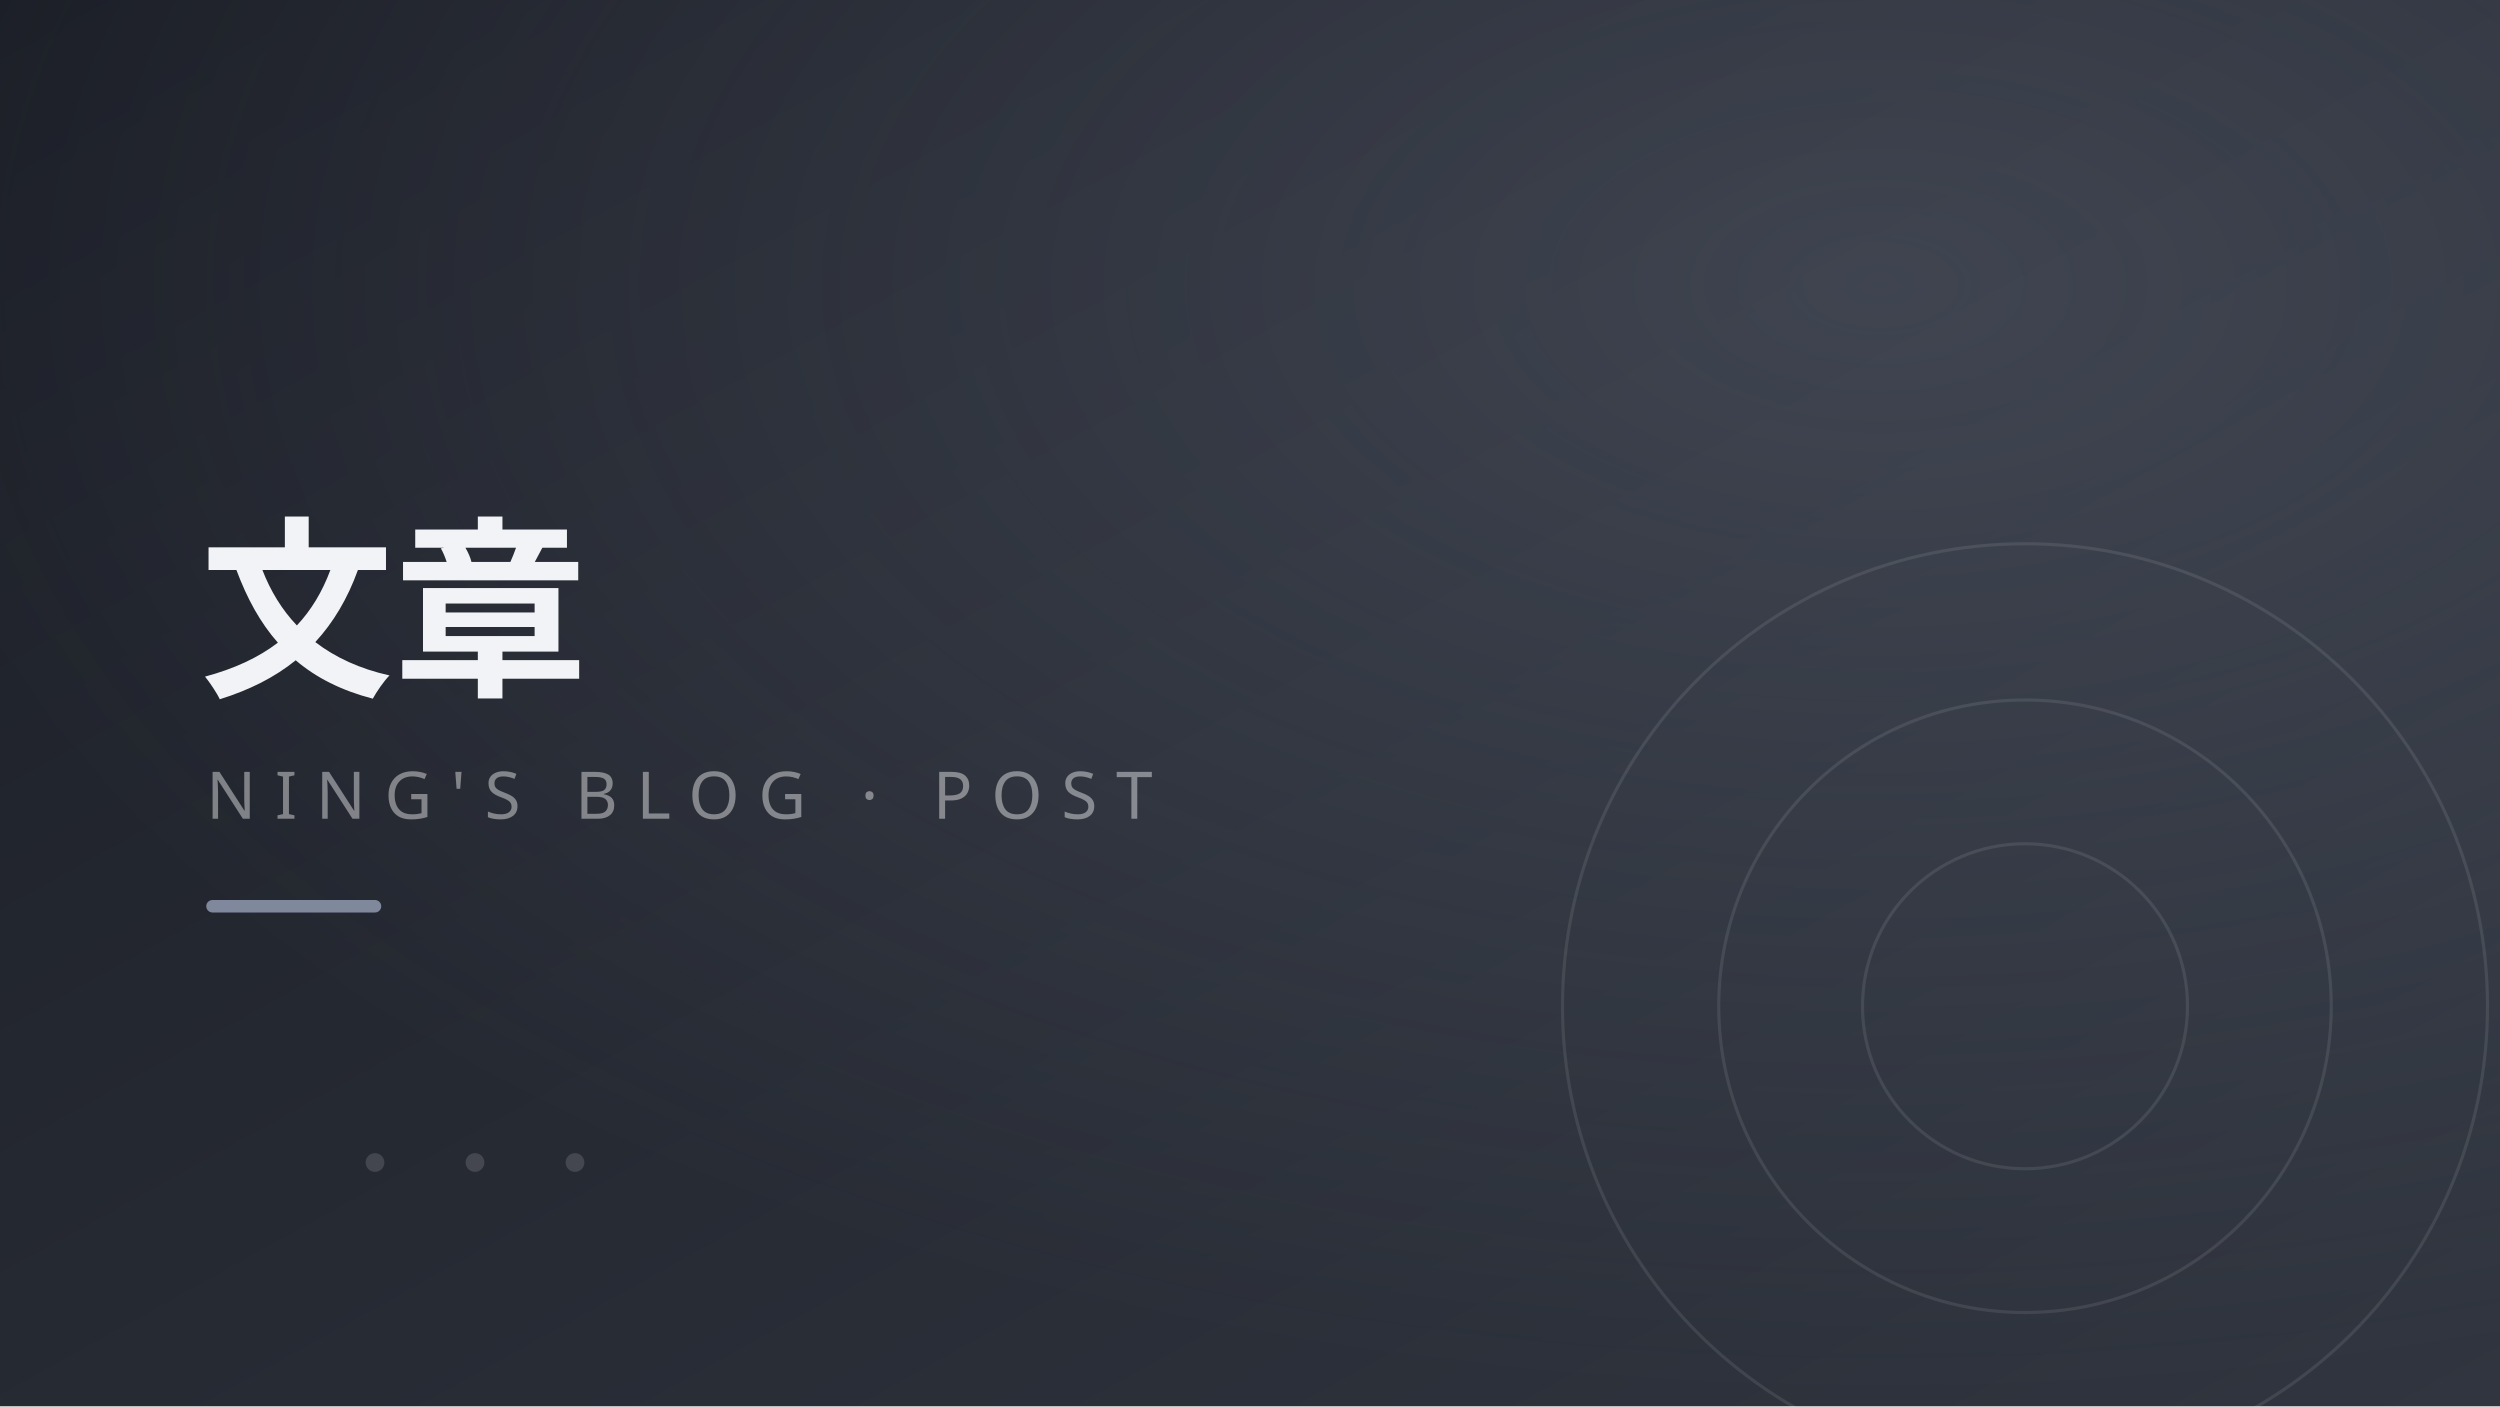
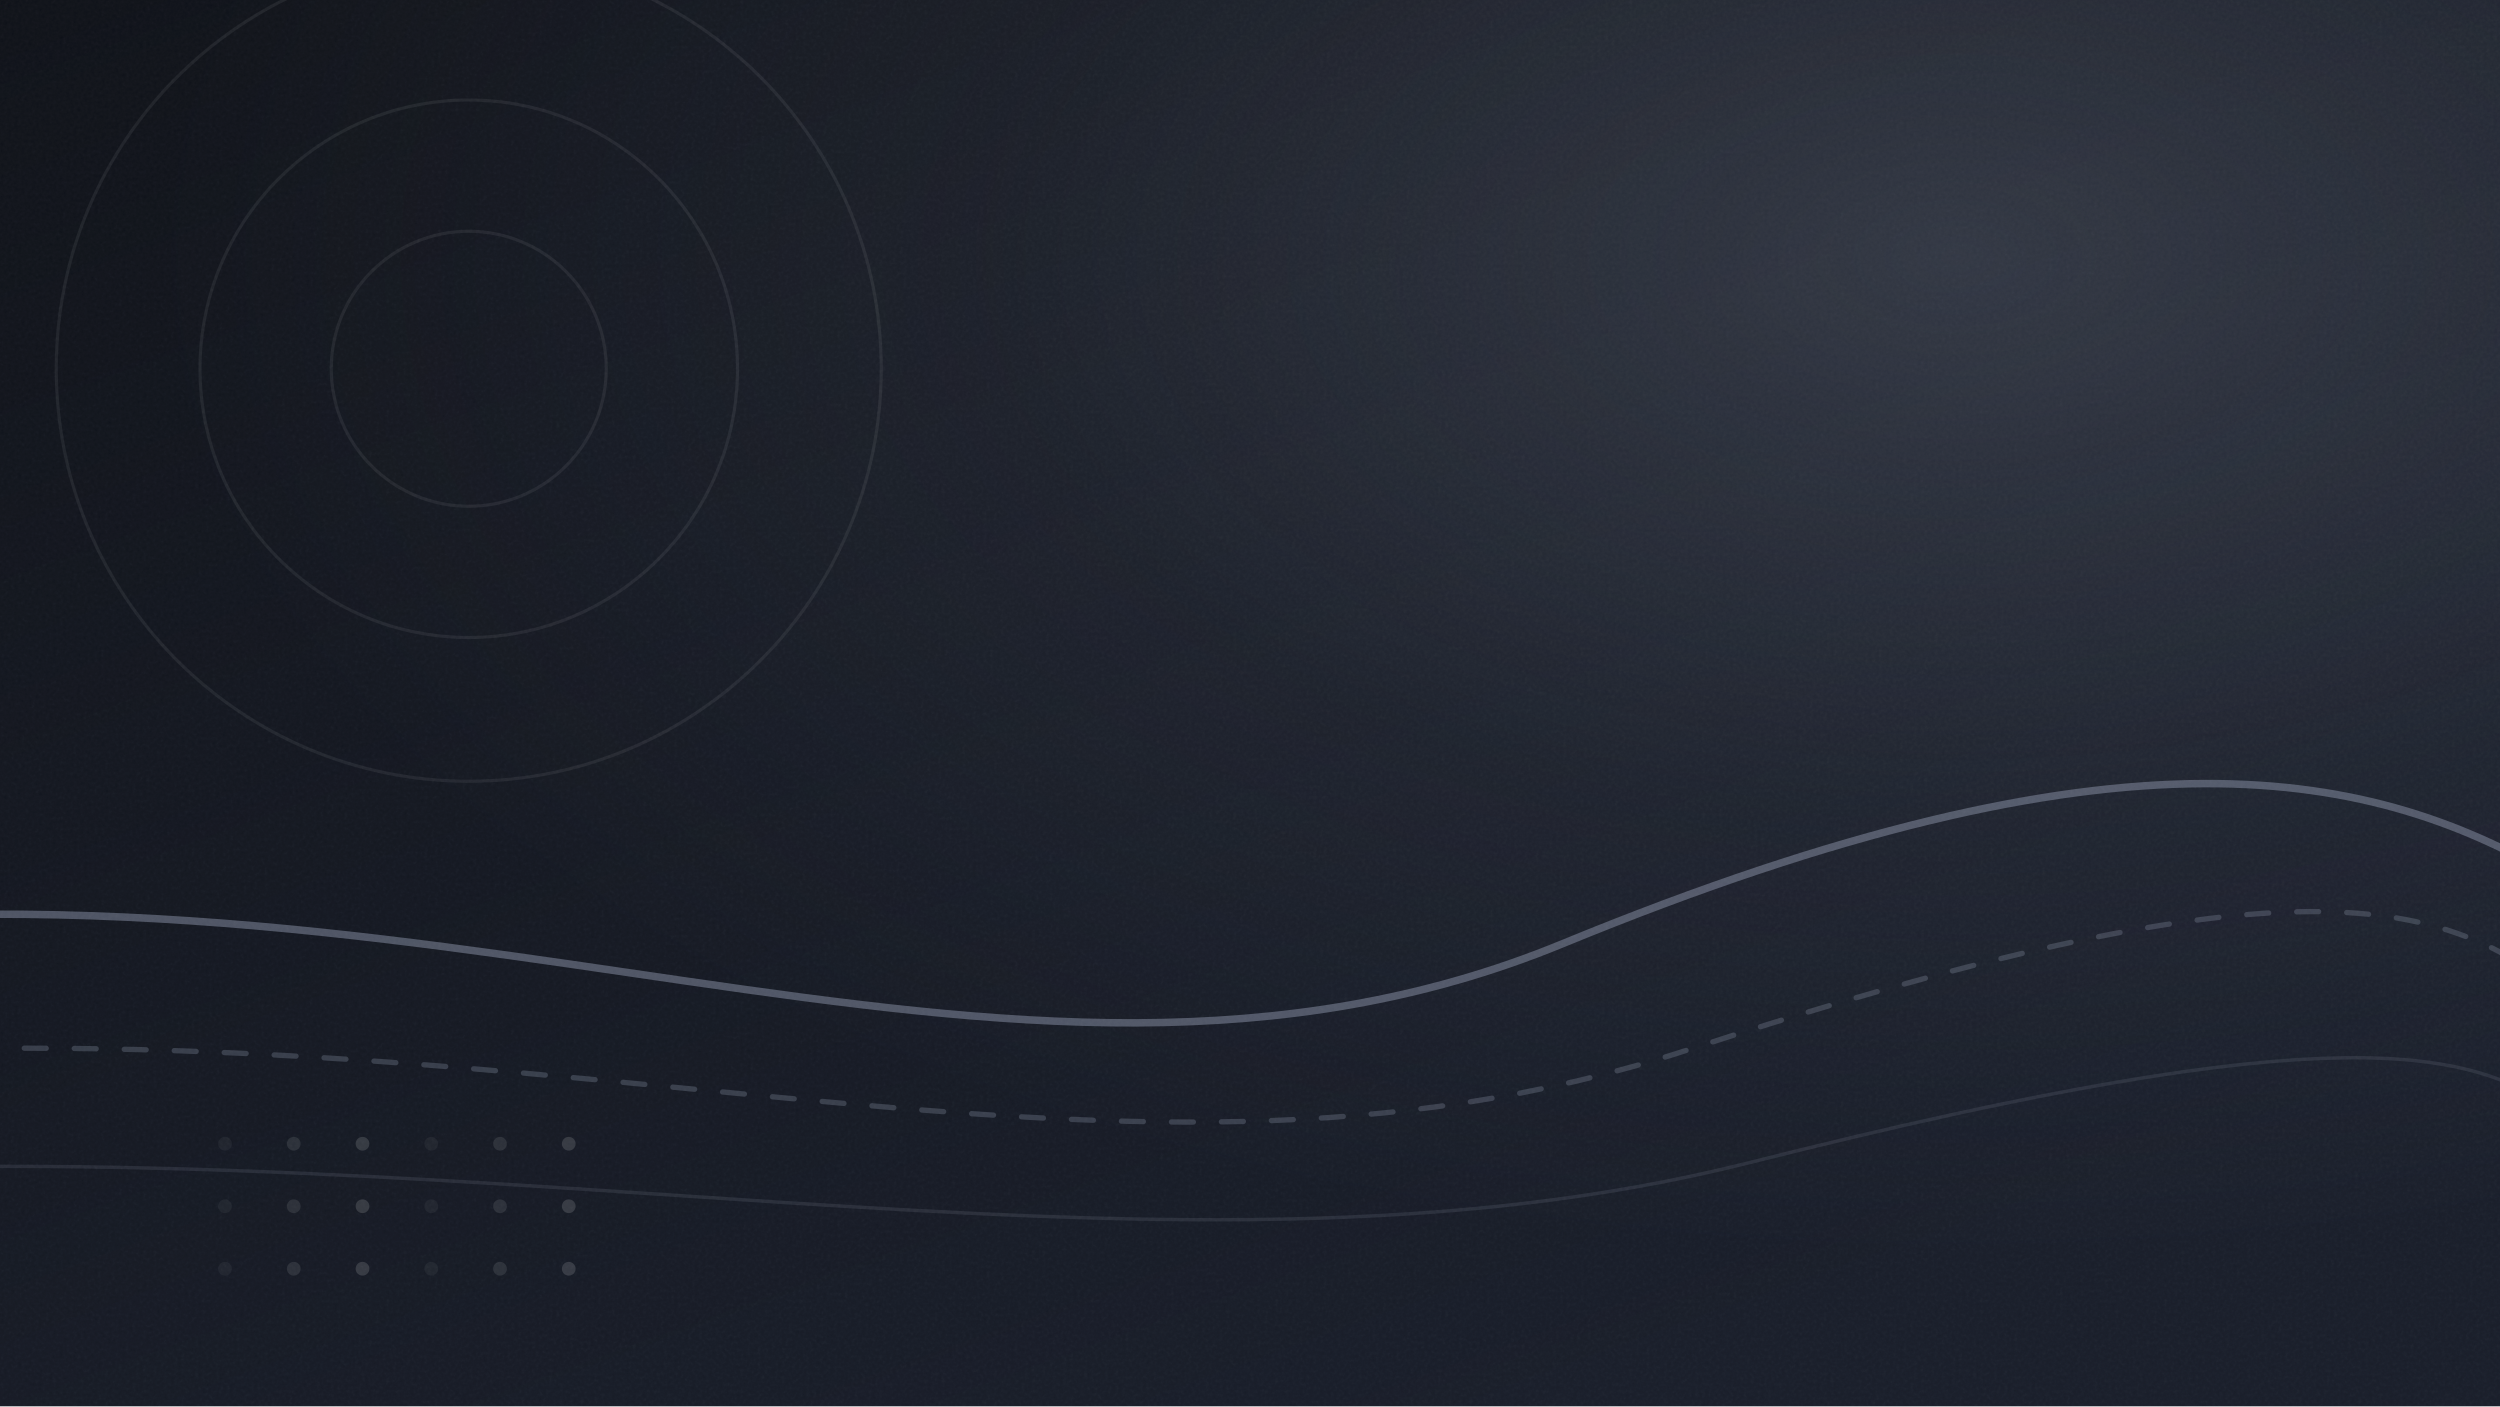
<svg xmlns="http://www.w3.org/2000/svg" width="800" height="450" viewBox="0 0 800 450">
  <defs>
-     <linearGradient id="bg" x1="0" y1="0" x2="1" y2="1">
-       <stop offset="0" stop-color="#1b1e26" />
-       <stop offset="1" stop-color="#30353f" />
+     <linearGradient id="bg" x1="0" y1="0" x2="0.65" y2="1">
+       <stop offset="0" stop-color="#0e1118" />
+       <stop offset="1" stop-color="#181d29" />
    </linearGradient>
-     <radialGradient id="glow" cx="0.75" cy="0.2" r="0.8">
+     <radialGradient id="glow" cx="0.78" cy="0.18" r="0.72">
      <stop offset="0" stop-color="#8a93a8" stop-opacity="0.26" />
+       <stop offset="0.55" stop-color="#8a93a8" stop-opacity="0.08" />
      <stop offset="1" stop-color="#8a93a8" stop-opacity="0" />
    </radialGradient>
+     <filter id="grain">
+       <feTurbulence type="fractalNoise" baseFrequency="0.9" numOctaves="2" stitchTiles="stitch" />
+       <feColorMatrix type="saturate" values="0" />
+       <feComponentTransfer>
+         <feFuncA type="linear" slope="0.05" />
+       </feComponentTransfer>
+       <feComposite operator="over" in2="SourceGraphic" />
+     </filter>
  </defs>
  <rect width="800" height="450" fill="url(#bg)" />
  <rect width="800" height="450" fill="url(#glow)" />
-   <g fill="none" stroke="#ffffff" stroke-opacity="0.09">
-     <circle cx="648" cy="322" r="148" />
-     <circle cx="648" cy="322" r="98" />
-     <circle cx="648" cy="322" r="52" />
+   <g fill="none" stroke="#ffffff" stroke-opacity="0.07">
+     <circle cx="150" cy="118" r="132" />
+     <circle cx="150" cy="118" r="86" />
+     <circle cx="150" cy="118" r="44" />
  </g>
-   <g fill="#ffffff" fill-opacity="0.14">
-     <circle cx="120" cy="372" r="3" />
-     <circle cx="152" cy="372" r="3" />
-     <circle cx="184" cy="372" r="3" />
-   </g>
-   <text x="64" y="218" font-family="'Microsoft YaHei', 'PingFang SC', sans-serif" font-size="62" font-weight="700" fill="#f2f3f7">文章</text>
-   <text x="66" y="262" font-family="'Bebas Neue', 'Segoe UI', sans-serif" font-size="21" letter-spacing="6" fill="#ffffff" fill-opacity="0.42">NING'S BLOG · POST</text>
-   <rect x="66" y="288" width="56" height="4" rx="2" fill="#8a93a8" fill-opacity="0.9" />
+   <path d="M -120.0 302.0 C 140.0 260.0, 320.0 376.0, 500.0 302.0 S 760.0 246.0, 820.0 282.0" fill="none" stroke="#8a93a8" stroke-opacity="0.5" stroke-width="2.4" stroke-linecap="round" />
+   <path d="M -120.0 342.0 C 170.0 312.0, 350.0 398.0, 540.0 336.0 S 780.0 286.0, 820.0 318.0" fill="none" stroke="#8a93a8" stroke-opacity="0.3" stroke-width="1.7" stroke-dasharray="7 9" stroke-linecap="round" />
+   <path d="M -120.0 378.0 C 150.0 356.0, 370.0 420.0, 560.0 372.0 S 790.0 336.0, 820.0 356.0" fill="none" stroke="#8a93a8" stroke-opacity="0.16" stroke-width="1.1" stroke-linecap="round" />
+   <circle cx="72" cy="366" r="2.2" fill="#ffffff" fill-opacity="0.05" />
+   <circle cx="94" cy="366" r="2.2" fill="#ffffff" fill-opacity="0.095" />
+   <circle cx="116" cy="366" r="2.2" fill="#ffffff" fill-opacity="0.14" />
+   <circle cx="138" cy="366" r="2.2" fill="#ffffff" fill-opacity="0.05" />
+   <circle cx="160" cy="366" r="2.2" fill="#ffffff" fill-opacity="0.095" />
+   <circle cx="182" cy="366" r="2.2" fill="#ffffff" fill-opacity="0.14" />
+   <circle cx="72" cy="386" r="2.2" fill="#ffffff" fill-opacity="0.05" />
+   <circle cx="94" cy="386" r="2.2" fill="#ffffff" fill-opacity="0.095" />
+   <circle cx="116" cy="386" r="2.2" fill="#ffffff" fill-opacity="0.14" />
+   <circle cx="138" cy="386" r="2.2" fill="#ffffff" fill-opacity="0.05" />
+   <circle cx="160" cy="386" r="2.2" fill="#ffffff" fill-opacity="0.095" />
+   <circle cx="182" cy="386" r="2.2" fill="#ffffff" fill-opacity="0.14" />
+   <circle cx="72" cy="406" r="2.2" fill="#ffffff" fill-opacity="0.05" />
+   <circle cx="94" cy="406" r="2.2" fill="#ffffff" fill-opacity="0.095" />
+   <circle cx="116" cy="406" r="2.2" fill="#ffffff" fill-opacity="0.14" />
+   <circle cx="138" cy="406" r="2.2" fill="#ffffff" fill-opacity="0.05" />
+   <circle cx="160" cy="406" r="2.2" fill="#ffffff" fill-opacity="0.095" />
+   <circle cx="182" cy="406" r="2.2" fill="#ffffff" fill-opacity="0.14" />
+   <rect width="800" height="450" filter="url(#grain)" fill="transparent" />
</svg>
